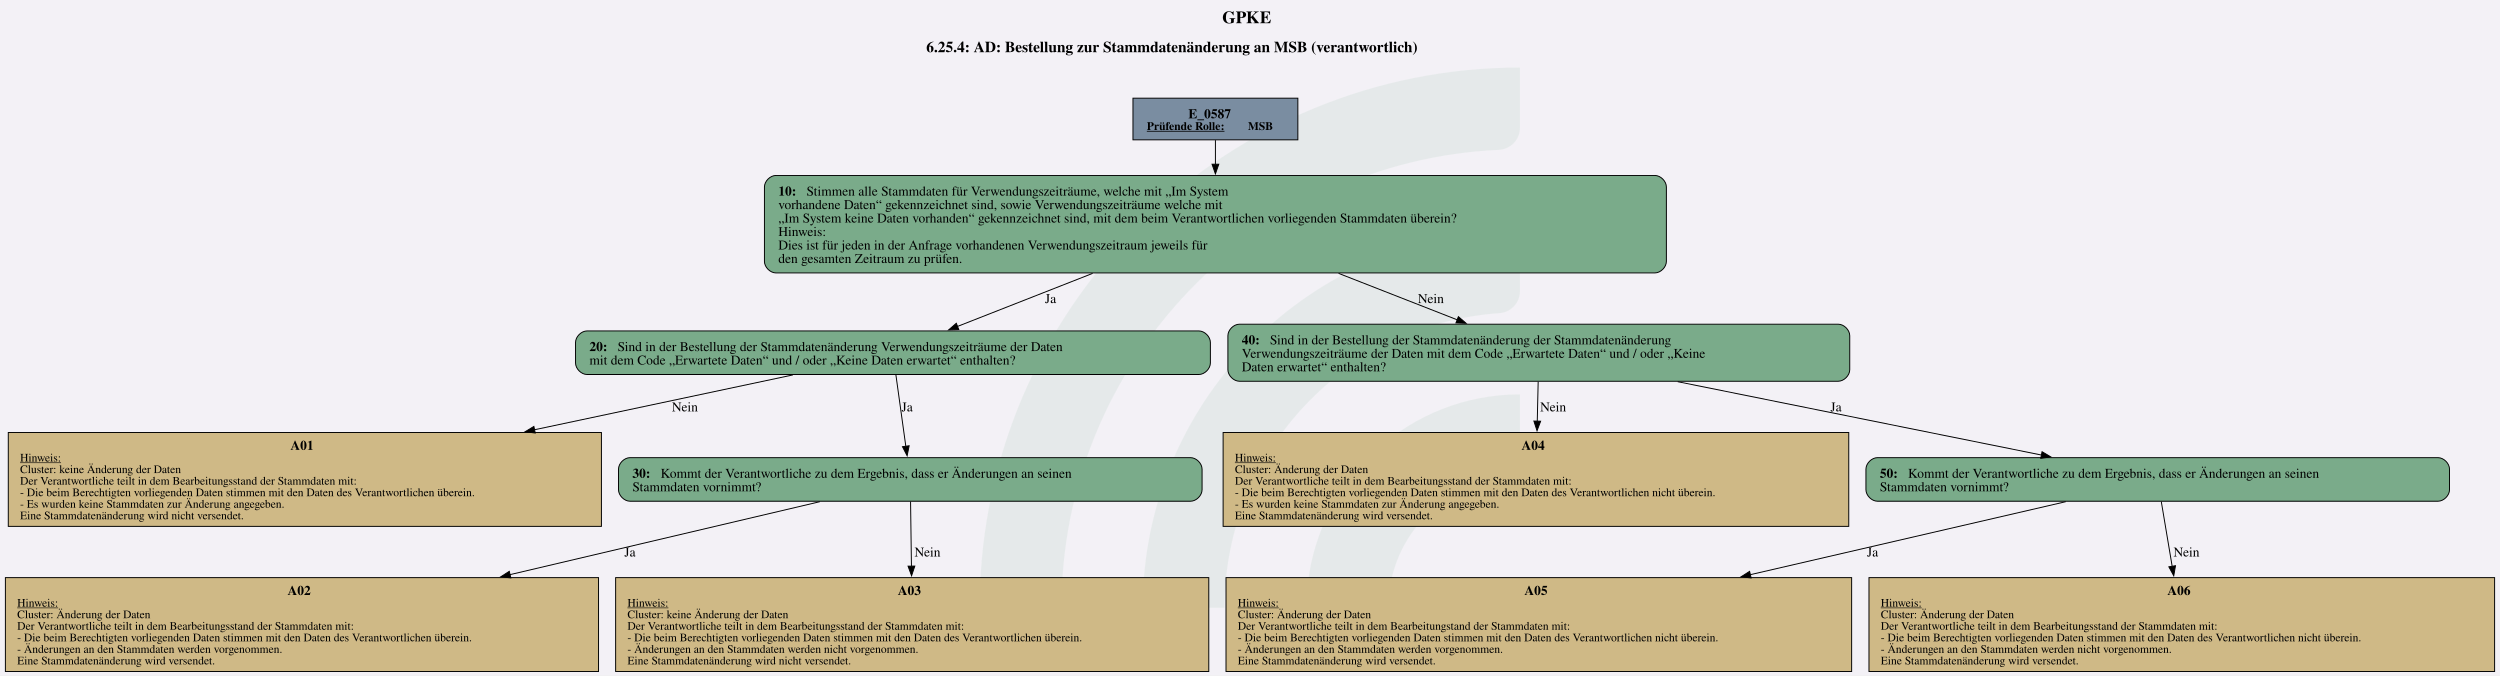
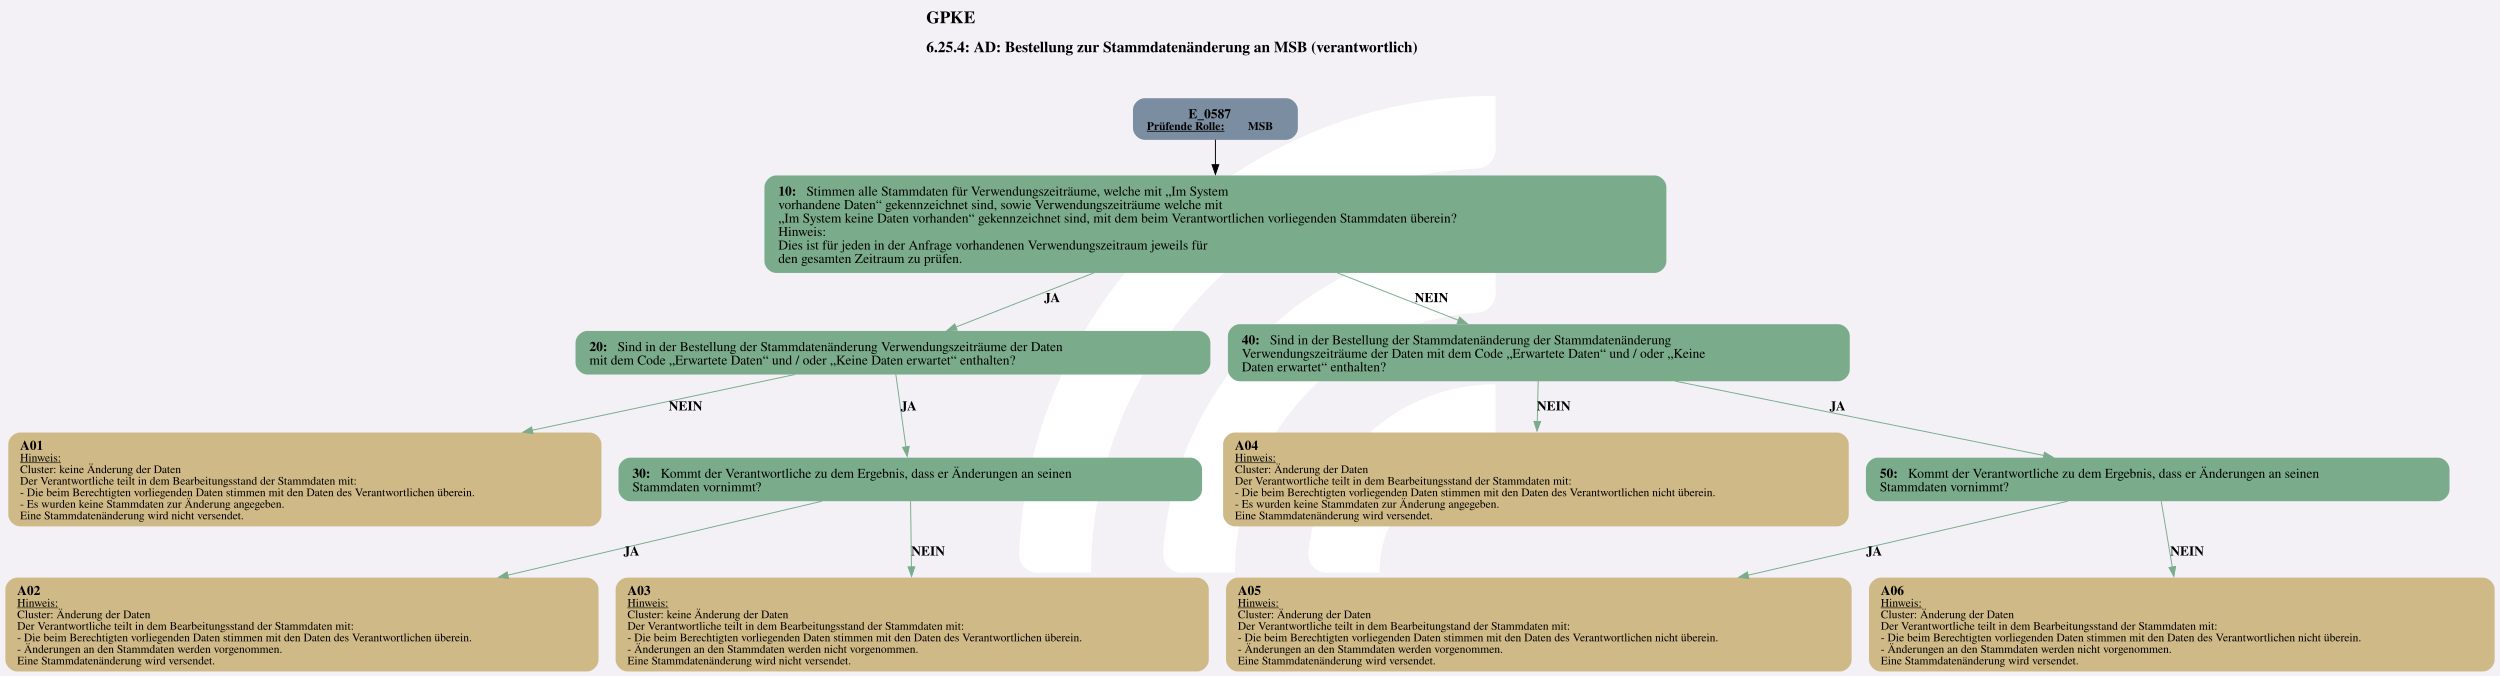
<svg xmlns="http://www.w3.org/2000/svg" version="1.1" width="1920.0px" viewBox="0 0 1920.0 518.667" height="518.667px">
  <g>
    <svg version="1.1" width="1920.0px" viewBox="0 0 1920.0 518.667" height="518.667px">
      <polygon fill="#f3f1f6" points="0,0 1920.0,0 1920.0,518.667 0,518.667" />
      <g>
-         <g transform="translate(752.6872, 51.86667) scale(1 1) translate(0, 0) scale(2.34573 2.34573) ">
-           <defs id="defs2">
-             <clipPath clipPathUnits="userSpaceOnUse" id="clipPath23">
-               <path d="M 0,568.156 H 579.236 V 0 H 0 Z" id="path21" />
-             </clipPath>
+         <g transform="translate(748.4874, 51.86667) scale(1 1) translate(0, 0) scale(0.7303107 0.7303107) ">
+           <defs>
+             <style>.cls-1{fill:#fff;}</style>
          </defs>
-           <g id="layer1" transform="translate(-16.54194,-55.30527)">
-             <g id="g19" clip-path="url(#clipPath23)" transform="matrix(0.3527778,0,0,-0.3527778,0.01017023,243.7368)" style="opacity:0.2">
-               <g id="g25" transform="translate(122.444,32.7195)">
-                 <path d="m 0,0 h -56.104 c -11,0 -19.898,9.123 -19.463,20.115 10.594,267.191 231.277,481.302 501.029,481.302 v -56.02 c 0,-10.98 -8.688,-19.892 -19.658,-20.393 C 180.29,414.697 0,228.005 0,0" style="fill:#6ead83;fill-opacity:0.5;fill-rule:nonzero;stroke:none" id="path27" />
-               </g>
-               <g id="g29" transform="translate(273.7828,32.7195)">
-                 <path d="m 0,0 h -55.926 c -11.228,0 -20.091,9.482 -19.435,20.69 10.744,183.439 163.389,329.388 349.485,329.388 v -56.263 c 0,-10.709 -8.273,-19.617 -18.957,-20.35 C 112.819,263.696 0,144.774 0,0" style="fill:#6ead83;fill-opacity:0.5;fill-rule:nonzero;stroke:none" id="path31" />
-               </g>
-               <g id="g33" transform="translate(425.7667,32.7195)">
-                 <path d="m 0,0 h -55.445 c -11.653,0 -20.604,10.17 -19.334,21.753 10.866,99.032 95.031,176.341 196.919,176.341 v -57.011 c 0,-10.046 -7.283,-18.755 -17.229,-20.165 C 45.688,112.522 0,61.497 0,0" style="fill:#6ead83;fill-opacity:0.5;fill-rule:nonzero;stroke:none" id="path35" />
-               </g>
-             </g>
-           </g>
+           <path class="cls-1" d="M122.44,531.2h-56.1c-11,0-19.9-9.12-19.46-20.11C57.47,243.89,278.15,29.78,547.91,29.78v56.02c0,10.98-8.69,19.89-19.66,20.39-225.51,10.31-405.8,197-405.8,425Z" />
+           <path class="cls-1" d="M273.78,531.2h-55.93c-11.23,0-20.09-9.48-19.43-20.69,10.74-183.44,163.39-329.39,349.48-329.39v56.26c0,10.71-8.27,19.62-18.96,20.35-142.35,9.77-255.17,128.69-255.17,273.46Z" />
+           <path class="cls-1" d="M425.77,531.2h-55.45c-11.65,0-20.6-10.17-19.33-21.75,10.87-99.03,95.03-176.34,196.92-176.34v57.01c0,10.05-7.28,18.75-17.23,20.16-59.22,8.4-104.91,59.42-104.91,120.92Z" />
        </g>
        <svg width="1440pt" height="389pt" viewBox="0.00 0.00 1440.00 389.48">
          <g id="graph0" class="graph" transform="scale(0.555105 0.555105) rotate(0) translate(4 697.63)">
-             <text text-anchor="start" x="1264.18" y="-673.53" font-family="Times,serif" font-weight="bold" font-size="18.00">GPKE</text>
+             <text text-anchor="start" x="956.68" y="-673.53" font-family="Times,serif" font-weight="bold" font-size="18.00">GPKE</text>
            <text text-anchor="start" x="956.68" y="-643.43" font-family="Times,serif" font-weight="bold" font-size="16.00">6.25.4: AD: Bestellung zur Stammdatenänderung an MSB (verantwortlich)</text>
            <g id="node1" class="node">
-               <polygon fill="#7a8da1" stroke="black" points="1342.77,-595.63 1171.46,-595.63 1171.46,-552.35 1342.77,-552.35 1342.77,-595.63" />
+               <path fill="#7a8da1" stroke="black" stroke-width="0" d="M1330.77,-595.63C1330.77,-595.63 1183.46,-595.63 1183.46,-595.63 1177.46,-595.63 1171.46,-589.63 1171.46,-583.63 1171.46,-583.63 1171.46,-564.35 1171.46,-564.35 1171.46,-558.35 1177.46,-552.35 1183.46,-552.35 1183.46,-552.35 1330.77,-552.35 1330.77,-552.35 1336.77,-552.35 1342.77,-558.35 1342.77,-564.35 1342.77,-564.35 1342.77,-583.63 1342.77,-583.63 1342.77,-589.63 1336.77,-595.63 1330.77,-595.63" />
              <text text-anchor="start" x="1228.99" y="-574.69" font-family="Times,serif" font-weight="bold" font-size="14.00">E_0587</text>
              <text text-anchor="start" x="1185.87" y="-562.59" font-family="Times,serif" font-weight="bold" text-decoration="underline" font-size="12.00">Prüfende Rolle:</text>
              <text text-anchor="start" x="1290.87" y="-562.59" font-family="Times,serif" font-weight="bold" font-size="12.00"> MSB</text>
            </g>
            <g id="node2" class="node">
-               <path fill="#7aab8a" stroke="black" d="M1713.64,-515.35C1713.64,-515.35 800.59,-515.35 800.59,-515.35 794.59,-515.35 788.59,-509.35 788.59,-503.35 788.59,-503.35 788.59,-426.07 788.59,-426.07 788.59,-420.07 794.59,-414.07 800.59,-414.07 800.59,-414.07 1713.64,-414.07 1713.64,-414.07 1719.64,-414.07 1725.64,-420.07 1725.64,-426.07 1725.64,-426.07 1725.64,-503.35 1725.64,-503.35 1725.64,-509.35 1719.64,-515.35 1713.64,-515.35" />
+               <path fill="#7aab8a" stroke="black" stroke-width="0" d="M1713.64,-515.35C1713.64,-515.35 800.59,-515.35 800.59,-515.35 794.59,-515.35 788.59,-509.35 788.59,-503.35 788.59,-503.35 788.59,-426.07 788.59,-426.07 788.59,-420.07 794.59,-414.07 800.59,-414.07 800.59,-414.07 1713.64,-414.07 1713.64,-414.07 1719.64,-414.07 1725.64,-420.07 1725.64,-426.07 1725.64,-426.07 1725.64,-503.35 1725.64,-503.35 1725.64,-509.35 1719.64,-515.35 1713.64,-515.35" />
              <text text-anchor="start" x="802.99" y="-494.41" font-family="Times,serif" font-weight="bold" font-size="14.00">10: </text>
              <text text-anchor="start" x="832.24" y="-494.41" font-family="Times,serif" font-size="14.00">Stimmen alle Stammdaten für Verwendungszeiträume, welche mit „Im System</text>
              <text text-anchor="start" x="802.99" y="-480.41" font-family="Times,serif" font-size="14.00">vorhandene Daten“ gekennzeichnet sind, sowie Verwendungszeiträume welche mit</text>
              <text text-anchor="start" x="802.99" y="-466.41" font-family="Times,serif" font-size="14.00">„Im System keine Daten vorhanden“ gekennzeichnet sind, mit dem beim Verantwortlichen vorliegenden Stammdaten überein?</text>
              <text text-anchor="start" x="802.99" y="-452.41" font-family="Times,serif" font-size="14.00">Hinweis:</text>
              <text text-anchor="start" x="802.99" y="-438.41" font-family="Times,serif" font-size="14.00">Dies ist für jeden in der Anfrage vorhandenen Verwendungszeitraum jeweils für</text>
              <text text-anchor="start" x="802.99" y="-424.41" font-family="Times,serif" font-size="14.00">den gesamten Zeitraum zu prüfen.</text>
            </g>
            <g id="edge1" class="edge">
-               <path fill="none" stroke="black" d="M1257.12,-552.05C1257.12,-544.68 1257.12,-535.97 1257.12,-526.97" />
-               <polygon fill="black" stroke="black" points="1260.62,-527 1257.12,-517 1253.62,-527 1260.62,-527" />
+               <path fill="none" stroke="black" d="M1257.12,-552.56C1257.12,-544.95 1257.12,-535.88 1257.12,-526.5" />
+               <polygon fill="black" stroke="black" points="1260.62,-526.52 1257.12,-516.52 1253.62,-526.52 1260.62,-526.52" />
            </g>
            <g id="node3" class="node">
-               <path fill="#7aab8a" stroke="black" d="M1239.89,-353.82C1239.89,-353.82 604.34,-353.82 604.34,-353.82 598.34,-353.82 592.34,-347.82 592.34,-341.82 592.34,-341.82 592.34,-320.54 592.34,-320.54 592.34,-314.54 598.34,-308.54 604.34,-308.54 604.34,-308.54 1239.89,-308.54 1239.89,-308.54 1245.89,-308.54 1251.89,-314.54 1251.89,-320.54 1251.89,-320.54 1251.89,-341.82 1251.89,-341.82 1251.89,-347.82 1245.89,-353.82 1239.89,-353.82" />
+               <path fill="#7aab8a" stroke="black" stroke-width="0" d="M1239.89,-353.82C1239.89,-353.82 604.34,-353.82 604.34,-353.82 598.34,-353.82 592.34,-347.82 592.34,-341.82 592.34,-341.82 592.34,-320.54 592.34,-320.54 592.34,-314.54 598.34,-308.54 604.34,-308.54 604.34,-308.54 1239.89,-308.54 1239.89,-308.54 1245.89,-308.54 1251.89,-314.54 1251.89,-320.54 1251.89,-320.54 1251.89,-341.82 1251.89,-341.82 1251.89,-347.82 1245.89,-353.82 1239.89,-353.82" />
              <text text-anchor="start" x="606.74" y="-332.88" font-family="Times,serif" font-weight="bold" font-size="14.00">20: </text>
              <text text-anchor="start" x="635.99" y="-332.88" font-family="Times,serif" font-size="14.00">Sind in der Bestellung der Stammdatenänderung Verwendungszeiträume der Daten</text>
              <text text-anchor="start" x="606.74" y="-318.88" font-family="Times,serif" font-size="14.00">mit dem Code „Erwartete Daten“ und / oder „Keine Daten erwartet“ enthalten?</text>
            </g>
            <g id="edge2" class="edge">
-               <path fill="none" stroke="black" d="M1129.51,-413.61C1081.64,-394.82 1029.16,-374.21 988.97,-358.43" />
-               <polygon fill="black" stroke="black" points="990.5,-355.27 979.91,-354.87 987.94,-361.78 990.5,-355.27" />
-               <text text-anchor="middle" x="1085.87" y="-382.77" font-family="Times,serif" font-size="14.00">Ja</text>
+               <path fill="none" stroke="#7aab8a" d="M1130.94,-414.17C1082.08,-394.99 1028.21,-373.84 987.42,-357.82" />
+               <polygon fill="#7aab8a" stroke="#7aab8a" points="988.81,-354.61 978.23,-354.21 986.25,-361.12 988.81,-354.61" />
+               <text text-anchor="start" x="1079.12" y="-383.77" font-family="Times,serif" font-weight="bold" font-size="14.00">JA</text>
            </g>
            <g id="node8" class="node">
-               <path fill="#7aab8a" stroke="black" d="M1904.14,-360.82C1904.14,-360.82 1282.09,-360.82 1282.09,-360.82 1276.09,-360.82 1270.09,-354.82 1270.09,-348.82 1270.09,-348.82 1270.09,-313.54 1270.09,-313.54 1270.09,-307.54 1276.09,-301.54 1282.09,-301.54 1282.09,-301.54 1904.14,-301.54 1904.14,-301.54 1910.14,-301.54 1916.14,-307.54 1916.14,-313.54 1916.14,-313.54 1916.14,-348.82 1916.14,-348.82 1916.14,-354.82 1910.14,-360.82 1904.14,-360.82" />
+               <path fill="#7aab8a" stroke="black" stroke-width="0" d="M1904.14,-360.82C1904.14,-360.82 1282.09,-360.82 1282.09,-360.82 1276.09,-360.82 1270.09,-354.82 1270.09,-348.82 1270.09,-348.82 1270.09,-313.54 1270.09,-313.54 1270.09,-307.54 1276.09,-301.54 1282.09,-301.54 1282.09,-301.54 1904.14,-301.54 1904.14,-301.54 1910.14,-301.54 1916.14,-307.54 1916.14,-313.54 1916.14,-313.54 1916.14,-348.82 1916.14,-348.82 1916.14,-354.82 1910.14,-360.82 1904.14,-360.82" />
              <text text-anchor="start" x="1284.49" y="-339.88" font-family="Times,serif" font-weight="bold" font-size="14.00">40: </text>
              <text text-anchor="start" x="1313.74" y="-339.88" font-family="Times,serif" font-size="14.00">Sind in der Bestellung der Stammdatenänderung der Stammdatenänderung</text>
              <text text-anchor="start" x="1284.49" y="-325.88" font-family="Times,serif" font-size="14.00">Verwendungszeiträume der Daten mit dem Code „Erwartete Daten“ und / oder „Keine</text>
              <text text-anchor="start" x="1284.49" y="-311.88" font-family="Times,serif" font-size="14.00">Daten erwartet“ enthalten?</text>
            </g>
            <g id="edge3" class="edge">
-               <path fill="none" stroke="black" d="M1385.1,-413.61C1426.46,-397.42 1471.26,-379.88 1508.65,-365.24" />
-               <polygon fill="black" stroke="black" points="1509.55,-368.65 1517.59,-361.75 1507,-362.13 1509.55,-368.65" />
-               <text text-anchor="middle" x="1480.99" y="-382.77" font-family="Times,serif" font-size="14.00">Nein</text>
+               <path fill="none" stroke="#7aab8a" d="M1383.66,-414.17C1425.83,-397.66 1471.72,-379.7 1509.77,-364.81" />
+               <polygon fill="#7aab8a" stroke="#7aab8a" points="1510.83,-368.15 1518.87,-361.24 1508.28,-361.63 1510.83,-368.15" />
+               <text text-anchor="start" x="1464.12" y="-383.77" font-family="Times,serif" font-weight="bold" font-size="14.00">NEIN</text>
            </g>
            <g id="node4" class="node">
-               <polygon fill="#cfb986" stroke="black" points="619.23,-248.29 3,-248.29 3,-150.77 619.23,-150.77 619.23,-248.29" />
-               <text text-anchor="start" x="296.12" y="-230.23" font-family="Times,serif" font-weight="bold" font-size="14.00">A01</text>
+               <path fill="#cfb986" stroke="black" stroke-width="0" d="M607.23,-248.29C607.23,-248.29 15,-248.29 15,-248.29 9,-248.29 3,-242.29 3,-236.29 3,-236.29 3,-162.77 3,-162.77 3,-156.77 9,-150.77 15,-150.77 15,-150.77 607.23,-150.77 607.23,-150.77 613.23,-150.77 619.23,-156.77 619.23,-162.77 619.23,-162.77 619.23,-236.29 619.23,-236.29 619.23,-242.29 613.23,-248.29 607.23,-248.29" />
+               <text text-anchor="start" x="15.24" y="-230.23" font-family="Times,serif" font-weight="bold" font-size="14.00">A01</text>
              <text text-anchor="start" x="15.24" y="-218.13" font-family="Times,serif" text-decoration="underline" font-size="12.00">Hinweis:</text>
              <text text-anchor="start" x="15.24" y="-206.13" font-family="Times,serif" font-size="12.00">Cluster: keine Änderung der Daten</text>
              <text text-anchor="start" x="15.24" y="-194.13" font-family="Times,serif" font-size="12.00">Der Verantwortliche teilt in dem Bearbeitungsstand der Stammdaten mit:</text>
              <text text-anchor="start" x="15.24" y="-182.13" font-family="Times,serif" font-size="12.00">- Die beim Berechtigten vorliegenden Daten stimmen mit den Daten des Verantwortlichen überein.</text>
              <text text-anchor="start" x="15.24" y="-170.13" font-family="Times,serif" font-size="12.00">- Es wurden keine Stammdaten zur Änderung angegeben.</text>
              <text text-anchor="start" x="15.24" y="-158.13" font-family="Times,serif" font-size="12.00">Eine Stammdatenänderung wird nicht versendet.</text>
            </g>
            <g id="edge4" class="edge">
-               <path fill="none" stroke="black" d="M818.12,-308.11C744.47,-292.49 642.63,-270.87 549.52,-251.12" />
-               <polygon fill="black" stroke="black" points="550.5,-247.75 539.99,-249.1 549.05,-254.6 550.5,-247.75" />
-               <text text-anchor="middle" x="705.99" y="-270.24" font-family="Times,serif" font-size="14.00">Nein</text>
+               <path fill="none" stroke="#7aab8a" d="M820.19,-308.55C745.81,-292.77 641.88,-270.72 547.3,-250.65" />
+               <polygon fill="#7aab8a" stroke="#7aab8a" points="548.1,-247.24 537.59,-248.59 546.65,-254.09 548.1,-247.24" />
+               <text text-anchor="start" x="689.12" y="-271.24" font-family="Times,serif" font-weight="bold" font-size="14.00">NEIN</text>
            </g>
            <g id="node5" class="node">
-               <path fill="#7aab8a" stroke="black" d="M1231.26,-222.17C1231.26,-222.17 648.97,-222.17 648.97,-222.17 642.97,-222.17 636.97,-216.17 636.97,-210.17 636.97,-210.17 636.97,-188.89 636.97,-188.89 636.97,-182.89 642.97,-176.89 648.97,-176.89 648.97,-176.89 1231.26,-176.89 1231.26,-176.89 1237.26,-176.89 1243.26,-182.89 1243.26,-188.89 1243.26,-188.89 1243.26,-210.17 1243.26,-210.17 1243.26,-216.17 1237.26,-222.17 1231.26,-222.17" />
+               <path fill="#7aab8a" stroke="black" stroke-width="0" d="M1231.26,-222.17C1231.26,-222.17 648.97,-222.17 648.97,-222.17 642.97,-222.17 636.97,-216.17 636.97,-210.17 636.97,-210.17 636.97,-188.89 636.97,-188.89 636.97,-182.89 642.97,-176.89 648.97,-176.89 648.97,-176.89 1231.26,-176.89 1231.26,-176.89 1237.26,-176.89 1243.26,-182.89 1243.26,-188.89 1243.26,-188.89 1243.26,-210.17 1243.26,-210.17 1243.26,-216.17 1237.26,-222.17 1231.26,-222.17" />
              <text text-anchor="start" x="651.37" y="-201.23" font-family="Times,serif" font-weight="bold" font-size="14.00">30: </text>
              <text text-anchor="start" x="680.62" y="-201.23" font-family="Times,serif" font-size="14.00">Kommt der Verantwortliche zu dem Ergebnis, dass er Änderungen an seinen</text>
              <text text-anchor="start" x="651.37" y="-187.23" font-family="Times,serif" font-size="14.00">Stammdaten vornimmt?</text>
            </g>
            <g id="edge5" class="edge">
-               <path fill="none" stroke="black" d="M925.17,-308.19C928,-287.79 932.25,-257.16 935.5,-233.78" />
-               <polygon fill="black" stroke="black" points="938.93,-234.52 936.84,-224.13 932,-233.55 938.93,-234.52" />
-               <text text-anchor="middle" x="936.87" y="-270.24" font-family="Times,serif" font-size="14.00">Ja</text>
+               <path fill="none" stroke="#7aab8a" d="M925.09,-308.77C927.94,-288.22 932.29,-256.9 935.58,-233.23" />
+               <polygon fill="#7aab8a" stroke="#7aab8a" points="939.02,-233.86 936.93,-223.47 932.09,-232.89 939.02,-233.86" />
+               <text text-anchor="start" x="930.12" y="-271.24" font-family="Times,serif" font-weight="bold" font-size="14.00">JA</text>
            </g>
            <g id="node6" class="node">
-               <polygon fill="#cfb986" stroke="black" points="616.23,-97.52 0,-97.52 0,0 616.23,0 616.23,-97.52" />
-               <text text-anchor="start" x="293.12" y="-79.46" font-family="Times,serif" font-weight="bold" font-size="14.00">A02</text>
+               <path fill="#cfb986" stroke="black" stroke-width="0" d="M604.23,-97.52C604.23,-97.52 12,-97.52 12,-97.52 6,-97.52 0,-91.52 0,-85.52 0,-85.52 0,-12 0,-12 0,-6 6,0 12,0 12,0 604.23,0 604.23,0 610.23,0 616.23,-6 616.23,-12 616.23,-12 616.23,-85.52 616.23,-85.52 616.23,-91.52 610.23,-97.52 604.23,-97.52" />
+               <text text-anchor="start" x="12.24" y="-79.46" font-family="Times,serif" font-weight="bold" font-size="14.00">A02</text>
              <text text-anchor="start" x="12.24" y="-67.36" font-family="Times,serif" text-decoration="underline" font-size="12.00">Hinweis:</text>
              <text text-anchor="start" x="12.24" y="-55.36" font-family="Times,serif" font-size="12.00">Cluster: Änderung der Daten</text>
              <text text-anchor="start" x="12.24" y="-43.36" font-family="Times,serif" font-size="12.00">Der Verantwortliche teilt in dem Bearbeitungsstand der Stammdaten mit:</text>
              <text text-anchor="start" x="12.24" y="-31.36" font-family="Times,serif" font-size="12.00">- Die beim Berechtigten vorliegenden Daten stimmen mit den Daten des Verantwortlichen überein.</text>
              <text text-anchor="start" x="12.24" y="-19.36" font-family="Times,serif" font-size="12.00">- Änderungen an den Stammdaten werden vorgenommen.</text>
              <text text-anchor="start" x="12.24" y="-7.36" font-family="Times,serif" font-size="12.00">Eine Stammdatenänderung wird versendet.</text>
            </g>
            <g id="edge6" class="edge">
-               <path fill="none" stroke="black" d="M846.18,-176.42C761.49,-156.48 633.77,-126.42 524.01,-100.58" />
-               <polygon fill="black" stroke="black" points="525.12,-97.25 514.58,-98.36 523.51,-104.06 525.12,-97.25" />
-               <text text-anchor="middle" x="648.87" y="-119.47" font-family="Times,serif" font-size="14.00">Ja</text>
+               <path fill="none" stroke="#7aab8a" d="M848.22,-176.9C762.99,-156.83 632.94,-126.22 521.82,-100.06" />
+               <polygon fill="#7aab8a" stroke="#7aab8a" points="522.79,-96.7 512.25,-97.81 521.18,-103.51 522.79,-96.7" />
+               <text text-anchor="start" x="642.12" y="-120.47" font-family="Times,serif" font-weight="bold" font-size="14.00">JA</text>
            </g>
            <g id="node7" class="node">
-               <polygon fill="#cfb986" stroke="black" points="1250.23,-97.52 634,-97.52 634,0 1250.23,0 1250.23,-97.52" />
-               <text text-anchor="start" x="927.12" y="-79.46" font-family="Times,serif" font-weight="bold" font-size="14.00">A03</text>
+               <path fill="#cfb986" stroke="black" stroke-width="0" d="M1238.23,-97.52C1238.23,-97.52 646,-97.52 646,-97.52 640,-97.52 634,-91.52 634,-85.52 634,-85.52 634,-12 634,-12 634,-6 640,0 646,0 646,0 1238.23,0 1238.23,0 1244.23,0 1250.23,-6 1250.23,-12 1250.23,-12 1250.23,-85.52 1250.23,-85.52 1250.23,-91.52 1244.23,-97.52 1238.23,-97.52" />
+               <text text-anchor="start" x="646.24" y="-79.46" font-family="Times,serif" font-weight="bold" font-size="14.00">A03</text>
              <text text-anchor="start" x="646.24" y="-67.36" font-family="Times,serif" text-decoration="underline" font-size="12.00">Hinweis:</text>
              <text text-anchor="start" x="646.24" y="-55.36" font-family="Times,serif" font-size="12.00">Cluster: keine Änderung der Daten</text>
              <text text-anchor="start" x="646.24" y="-43.36" font-family="Times,serif" font-size="12.00">Der Verantwortliche teilt in dem Bearbeitungsstand der Stammdaten mit:</text>
              <text text-anchor="start" x="646.24" y="-31.36" font-family="Times,serif" font-size="12.00">- Die beim Berechtigten vorliegenden Daten stimmen mit den Daten des Verantwortlichen überein.</text>
              <text text-anchor="start" x="646.24" y="-19.36" font-family="Times,serif" font-size="12.00">- Änderungen an den Stammdaten werden nicht vorgenommen.</text>
              <text text-anchor="start" x="646.24" y="-7.36" font-family="Times,serif" font-size="12.00">Eine Stammdatenänderung wird nicht versendet.</text>
            </g>
            <g id="edge7" class="edge">
-               <path fill="none" stroke="black" d="M940.41,-176.58C940.65,-158.87 940.99,-133.08 941.31,-109.38" />
-               <polygon fill="black" stroke="black" points="944.81,-109.52 941.45,-99.48 937.81,-109.43 944.81,-109.52" />
-               <text text-anchor="middle" x="957.99" y="-119.47" font-family="Times,serif" font-size="14.00">Nein</text>
+               <path fill="none" stroke="#7aab8a" d="M940.41,-176.9C940.65,-158.95 941,-132.56 941.33,-108.46" />
+               <polygon fill="#7aab8a" stroke="#7aab8a" points="944.82,-108.79 941.46,-98.75 937.82,-108.7 944.82,-108.79" />
+               <text text-anchor="start" x="941.12" y="-120.47" font-family="Times,serif" font-weight="bold" font-size="14.00">NEIN</text>
            </g>
            <g id="node9" class="node">
-               <polygon fill="#cfb986" stroke="black" points="1915.11,-248.29 1265.12,-248.29 1265.12,-150.77 1915.11,-150.77 1915.11,-248.29" />
-               <text text-anchor="start" x="1575.12" y="-230.23" font-family="Times,serif" font-weight="bold" font-size="14.00">A04</text>
+               <path fill="#cfb986" stroke="black" stroke-width="0" d="M1903.11,-248.29C1903.11,-248.29 1277.12,-248.29 1277.12,-248.29 1271.12,-248.29 1265.12,-242.29 1265.12,-236.29 1265.12,-236.29 1265.12,-162.77 1265.12,-162.77 1265.12,-156.77 1271.12,-150.77 1277.12,-150.77 1277.12,-150.77 1903.11,-150.77 1903.11,-150.77 1909.11,-150.77 1915.11,-156.77 1915.11,-162.77 1915.11,-162.77 1915.11,-236.29 1915.11,-236.29 1915.11,-242.29 1909.11,-248.29 1903.11,-248.29" />
+               <text text-anchor="start" x="1277.37" y="-230.23" font-family="Times,serif" font-weight="bold" font-size="14.00">A04</text>
              <text text-anchor="start" x="1277.37" y="-218.13" font-family="Times,serif" text-decoration="underline" font-size="12.00">Hinweis:</text>
              <text text-anchor="start" x="1277.37" y="-206.13" font-family="Times,serif" font-size="12.00">Cluster: Änderung der Daten</text>
              <text text-anchor="start" x="1277.37" y="-194.13" font-family="Times,serif" font-size="12.00">Der Verantwortliche teilt in dem Bearbeitungsstand der Stammdaten mit:</text>
              <text text-anchor="start" x="1277.37" y="-182.13" font-family="Times,serif" font-size="12.00">- Die beim Berechtigten vorliegenden Daten stimmen mit den Daten des Verantwortlichen nicht überein.</text>
              <text text-anchor="start" x="1277.37" y="-170.13" font-family="Times,serif" font-size="12.00">- Es wurden keine Stammdaten zur Änderung angegeben.</text>
              <text text-anchor="start" x="1277.37" y="-158.13" font-family="Times,serif" font-size="12.00">Eine Stammdatenänderung wird versendet.</text>
            </g>
            <g id="edge8" class="edge">
-               <path fill="none" stroke="black" d="M1592.44,-301.08C1592.16,-288.89 1591.82,-274.24 1591.49,-259.95" />
-               <polygon fill="black" stroke="black" points="1594.99,-260.04 1591.26,-250.13 1587.99,-260.2 1594.99,-260.04" />
-               <text text-anchor="middle" x="1607.99" y="-270.24" font-family="Times,serif" font-size="14.00">Nein</text>
+               <path fill="none" stroke="#7aab8a" d="M1592.46,-301.73C1592.17,-289.25 1591.82,-274.12 1591.48,-259.41" />
+               <polygon fill="#7aab8a" stroke="#7aab8a" points="1594.99,-259.71 1591.25,-249.79 1587.99,-259.87 1594.99,-259.71" />
+               <text text-anchor="start" x="1591.12" y="-271.24" font-family="Times,serif" font-weight="bold" font-size="14.00">NEIN</text>
            </g>
            <g id="node10" class="node">
-               <path fill="#7aab8a" stroke="black" d="M2527.26,-222.17C2527.26,-222.17 1944.96,-222.17 1944.96,-222.17 1938.96,-222.17 1932.96,-216.17 1932.96,-210.17 1932.96,-210.17 1932.96,-188.89 1932.96,-188.89 1932.96,-182.89 1938.96,-176.89 1944.96,-176.89 1944.96,-176.89 2527.26,-176.89 2527.26,-176.89 2533.26,-176.89 2539.26,-182.89 2539.26,-188.89 2539.26,-188.89 2539.26,-210.17 2539.26,-210.17 2539.26,-216.17 2533.26,-222.17 2527.26,-222.17" />
+               <path fill="#7aab8a" stroke="black" stroke-width="0" d="M2527.26,-222.17C2527.26,-222.17 1944.96,-222.17 1944.96,-222.17 1938.96,-222.17 1932.96,-216.17 1932.96,-210.17 1932.96,-210.17 1932.96,-188.89 1932.96,-188.89 1932.96,-182.89 1938.96,-176.89 1944.96,-176.89 1944.96,-176.89 2527.26,-176.89 2527.26,-176.89 2533.26,-176.89 2539.26,-182.89 2539.26,-188.89 2539.26,-188.89 2539.26,-210.17 2539.26,-210.17 2539.26,-216.17 2533.26,-222.17 2527.26,-222.17" />
              <text text-anchor="start" x="1947.36" y="-201.23" font-family="Times,serif" font-weight="bold" font-size="14.00">50: </text>
              <text text-anchor="start" x="1976.61" y="-201.23" font-family="Times,serif" font-size="14.00">Kommt der Verantwortliche zu dem Ergebnis, dass er Änderungen an seinen</text>
              <text text-anchor="start" x="1947.36" y="-187.23" font-family="Times,serif" font-size="14.00">Stammdaten vornimmt?</text>
            </g>
            <g id="edge9" class="edge">
-               <path fill="none" stroke="black" d="M1737.42,-301.08C1851.23,-278.14 2008.12,-246.5 2115.35,-224.88" />
-               <polygon fill="black" stroke="black" points="2115.95,-228.33 2125.06,-222.92 2114.57,-221.47 2115.95,-228.33" />
-               <text text-anchor="middle" x="1901.87" y="-270.24" font-family="Times,serif" font-size="14.00">Ja</text>
+               <path fill="none" stroke="#7aab8a" d="M1735.02,-301.57C1849.86,-278.41 2009.71,-246.18 2117.74,-224.4" />
+               <polygon fill="#7aab8a" stroke="#7aab8a" points="2118.41,-227.83 2127.52,-222.43 2117.03,-220.97 2118.41,-227.83" />
+               <text text-anchor="start" x="1895.12" y="-271.24" font-family="Times,serif" font-weight="bold" font-size="14.00">JA</text>
            </g>
            <g id="node11" class="node">
-               <polygon fill="#cfb986" stroke="black" points="1918.11,-97.52 1268.12,-97.52 1268.12,0 1918.11,0 1918.11,-97.52" />
-               <text text-anchor="start" x="1578.12" y="-79.46" font-family="Times,serif" font-weight="bold" font-size="14.00">A05</text>
+               <path fill="#cfb986" stroke="black" stroke-width="0" d="M1906.11,-97.52C1906.11,-97.52 1280.12,-97.52 1280.12,-97.52 1274.12,-97.52 1268.12,-91.52 1268.12,-85.52 1268.12,-85.52 1268.12,-12 1268.12,-12 1268.12,-6 1274.12,0 1280.12,0 1280.12,0 1906.11,0 1906.11,0 1912.11,0 1918.11,-6 1918.11,-12 1918.11,-12 1918.11,-85.52 1918.11,-85.52 1918.11,-91.52 1912.11,-97.52 1906.11,-97.52" />
+               <text text-anchor="start" x="1280.37" y="-79.46" font-family="Times,serif" font-weight="bold" font-size="14.00">A05</text>
              <text text-anchor="start" x="1280.37" y="-67.36" font-family="Times,serif" text-decoration="underline" font-size="12.00">Hinweis:</text>
              <text text-anchor="start" x="1280.37" y="-55.36" font-family="Times,serif" font-size="12.00">Cluster: Änderung der Daten</text>
              <text text-anchor="start" x="1280.37" y="-43.36" font-family="Times,serif" font-size="12.00">Der Verantwortliche teilt in dem Bearbeitungstand der Stammdaten mit:</text>
              <text text-anchor="start" x="1280.37" y="-31.36" font-family="Times,serif" font-size="12.00">- Die beim Berechtigten vorliegenden Daten stimmen mit den Daten des Verantwortlichen nicht überein.</text>
              <text text-anchor="start" x="1280.37" y="-19.36" font-family="Times,serif" font-size="12.00">- Änderungen an den Stammdaten werden vorgenommen.</text>
              <text text-anchor="start" x="1280.37" y="-7.36" font-family="Times,serif" font-size="12.00">Eine Stammdatenänderung wird versendet.</text>
            </g>
            <g id="edge10" class="edge">
-               <path fill="none" stroke="black" d="M2140.55,-176.42C2054.38,-156.48 1924.43,-126.42 1812.77,-100.58" />
-               <polygon fill="black" stroke="black" points="1813.68,-97.2 1803.15,-98.36 1812.1,-104.02 1813.68,-97.2" />
-               <text text-anchor="middle" x="1939.87" y="-119.47" font-family="Times,serif" font-size="14.00">Ja</text>
+               <path fill="none" stroke="#7aab8a" d="M2142.62,-176.9C2055.81,-156.81 1923.33,-126.16 1810.19,-99.98" />
+               <polygon fill="#7aab8a" stroke="#7aab8a" points="1811.31,-96.65 1800.78,-97.81 1809.73,-103.47 1811.31,-96.65" />
+               <text text-anchor="start" x="1933.12" y="-120.47" font-family="Times,serif" font-weight="bold" font-size="14.00">JA</text>
            </g>
            <g id="node12" class="node">
-               <polygon fill="#cfb986" stroke="black" points="2586.1,-97.52 1936.12,-97.52 1936.12,0 2586.1,0 2586.1,-97.52" />
-               <text text-anchor="start" x="2246.11" y="-79.46" font-family="Times,serif" font-weight="bold" font-size="14.00">A06</text>
+               <path fill="#cfb986" stroke="black" stroke-width="0" d="M2574.1,-97.52C2574.1,-97.52 1948.12,-97.52 1948.12,-97.52 1942.12,-97.52 1936.12,-91.52 1936.12,-85.52 1936.12,-85.52 1936.12,-12 1936.12,-12 1936.12,-6 1942.12,0 1948.12,0 1948.12,0 2574.1,0 2574.1,0 2580.1,0 2586.1,-6 2586.1,-12 2586.1,-12 2586.1,-85.52 2586.1,-85.52 2586.1,-91.52 2580.1,-97.52 2574.1,-97.52" />
+               <text text-anchor="start" x="1948.36" y="-79.46" font-family="Times,serif" font-weight="bold" font-size="14.00">A06</text>
              <text text-anchor="start" x="1948.36" y="-67.36" font-family="Times,serif" text-decoration="underline" font-size="12.00">Hinweis:</text>
              <text text-anchor="start" x="1948.36" y="-55.36" font-family="Times,serif" font-size="12.00">Cluster: Änderung der Daten</text>
              <text text-anchor="start" x="1948.36" y="-43.36" font-family="Times,serif" font-size="12.00">Der Verantwortliche teilt in dem Bearbeitungsstand der Stammdaten mit:</text>
              <text text-anchor="start" x="1948.36" y="-31.36" font-family="Times,serif" font-size="12.00">- Die beim Berechtigten vorliegenden Daten stimmen mit den Daten des Verantwortlichen nicht überein.</text>
              <text text-anchor="start" x="1948.36" y="-19.36" font-family="Times,serif" font-size="12.00">- Änderungen an den Stammdaten werden nicht vorgenommen.</text>
              <text text-anchor="start" x="1948.36" y="-7.36" font-family="Times,serif" font-size="12.00">Eine Stammdatenänderung wird versendet.</text>
            </g>
            <g id="edge11" class="edge">
-               <path fill="none" stroke="black" d="M2239.8,-176.58C2242.79,-158.79 2247.15,-132.85 2251.15,-109.06" />
-               <polygon fill="black" stroke="black" points="2254.56,-109.9 2252.76,-99.45 2247.66,-108.74 2254.56,-109.9" />
-               <text text-anchor="middle" x="2265.99" y="-119.47" font-family="Times,serif" font-size="14.00">Nein</text>
+               <path fill="none" stroke="#7aab8a" d="M2239.75,-176.9C2242.77,-158.95 2247.2,-132.56 2251.25,-108.46" />
+               <polygon fill="#7aab8a" stroke="#7aab8a" points="2254.68,-109.17 2252.89,-98.73 2247.78,-108.01 2254.68,-109.17" />
+               <text text-anchor="start" x="2249.11" y="-120.47" font-family="Times,serif" font-weight="bold" font-size="14.00">NEIN</text>
            </g>
          </g>
        </svg>
      </g>
    </svg>
  </g>
</svg>
